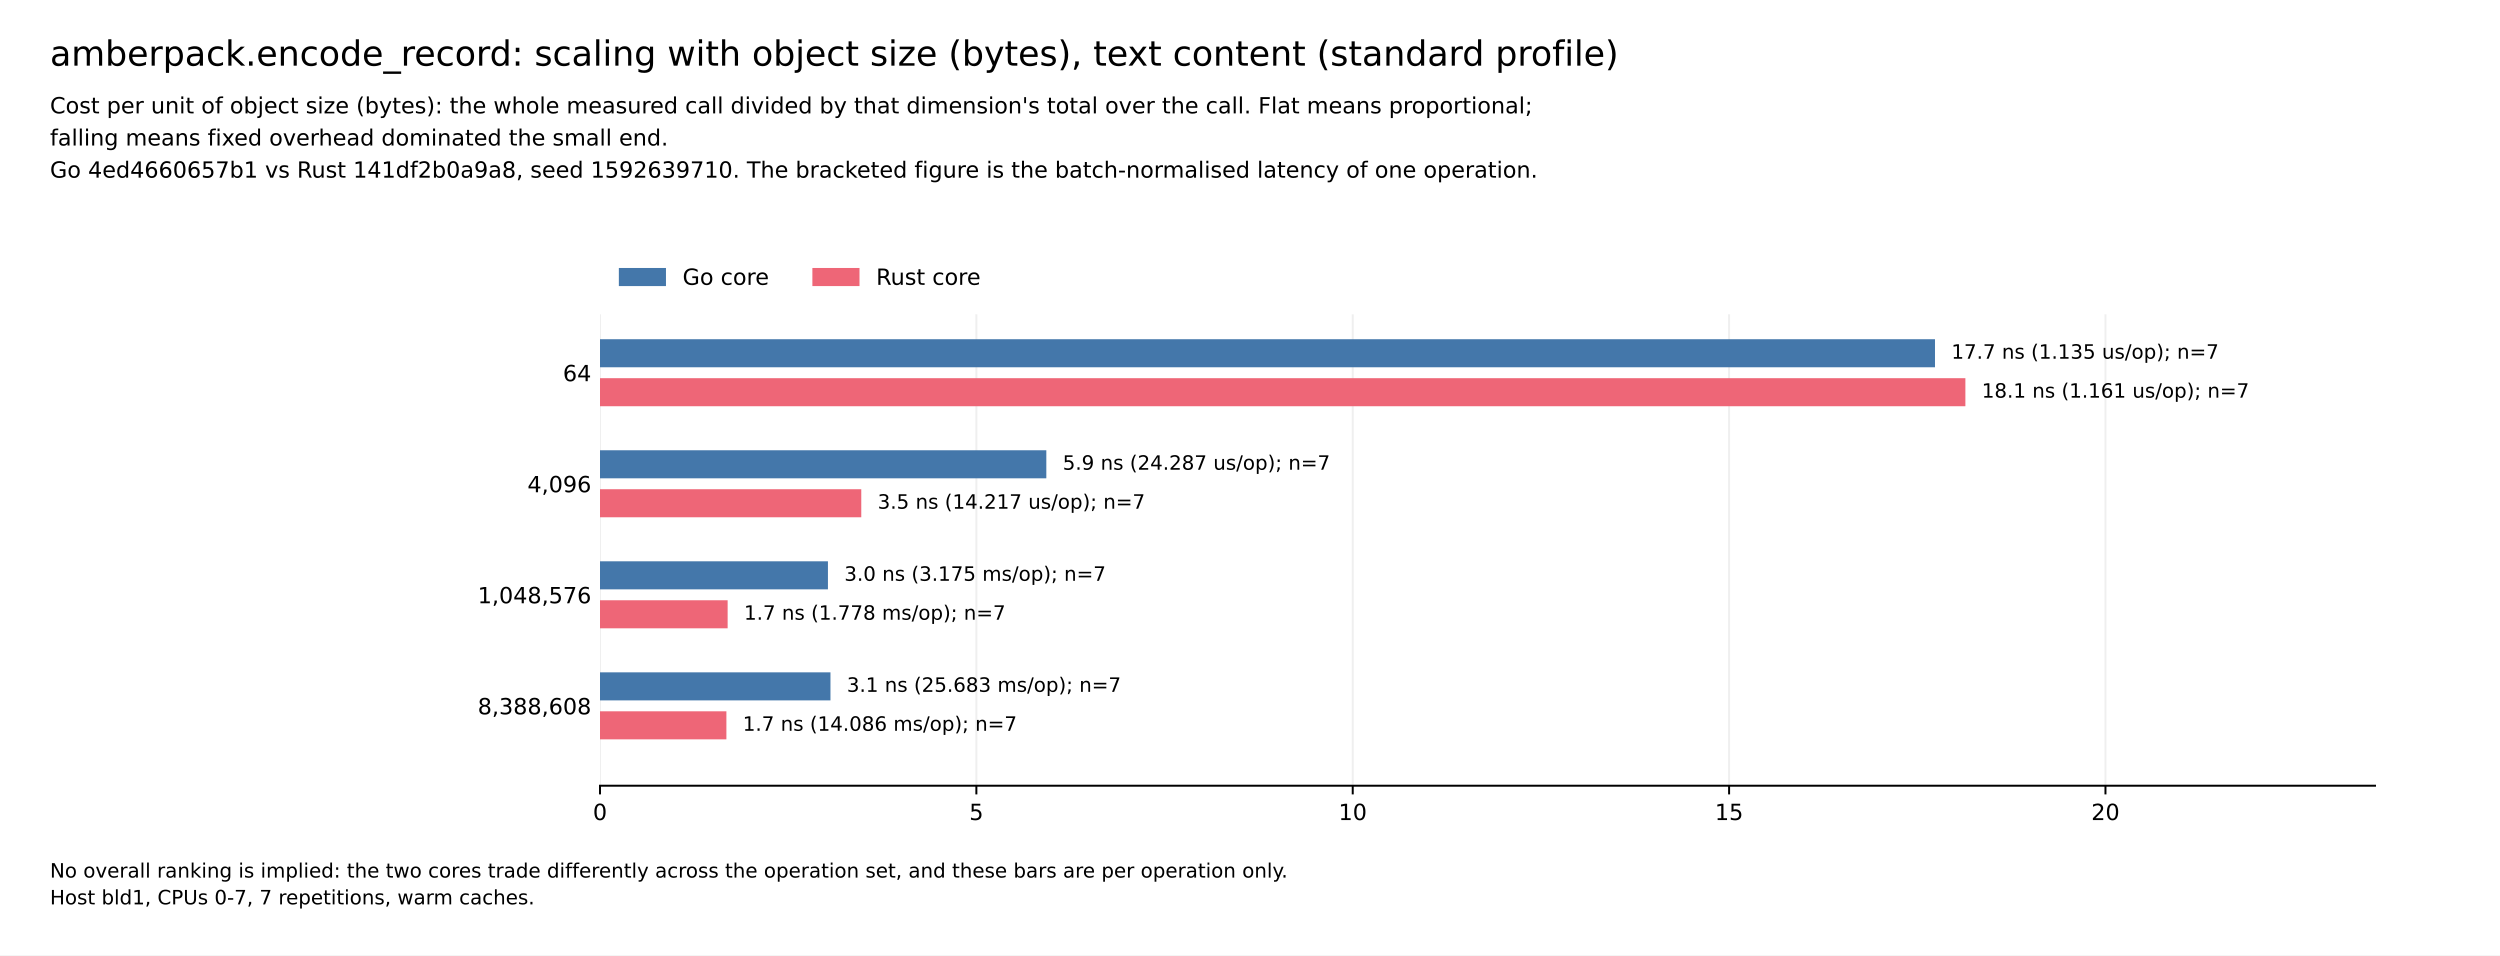
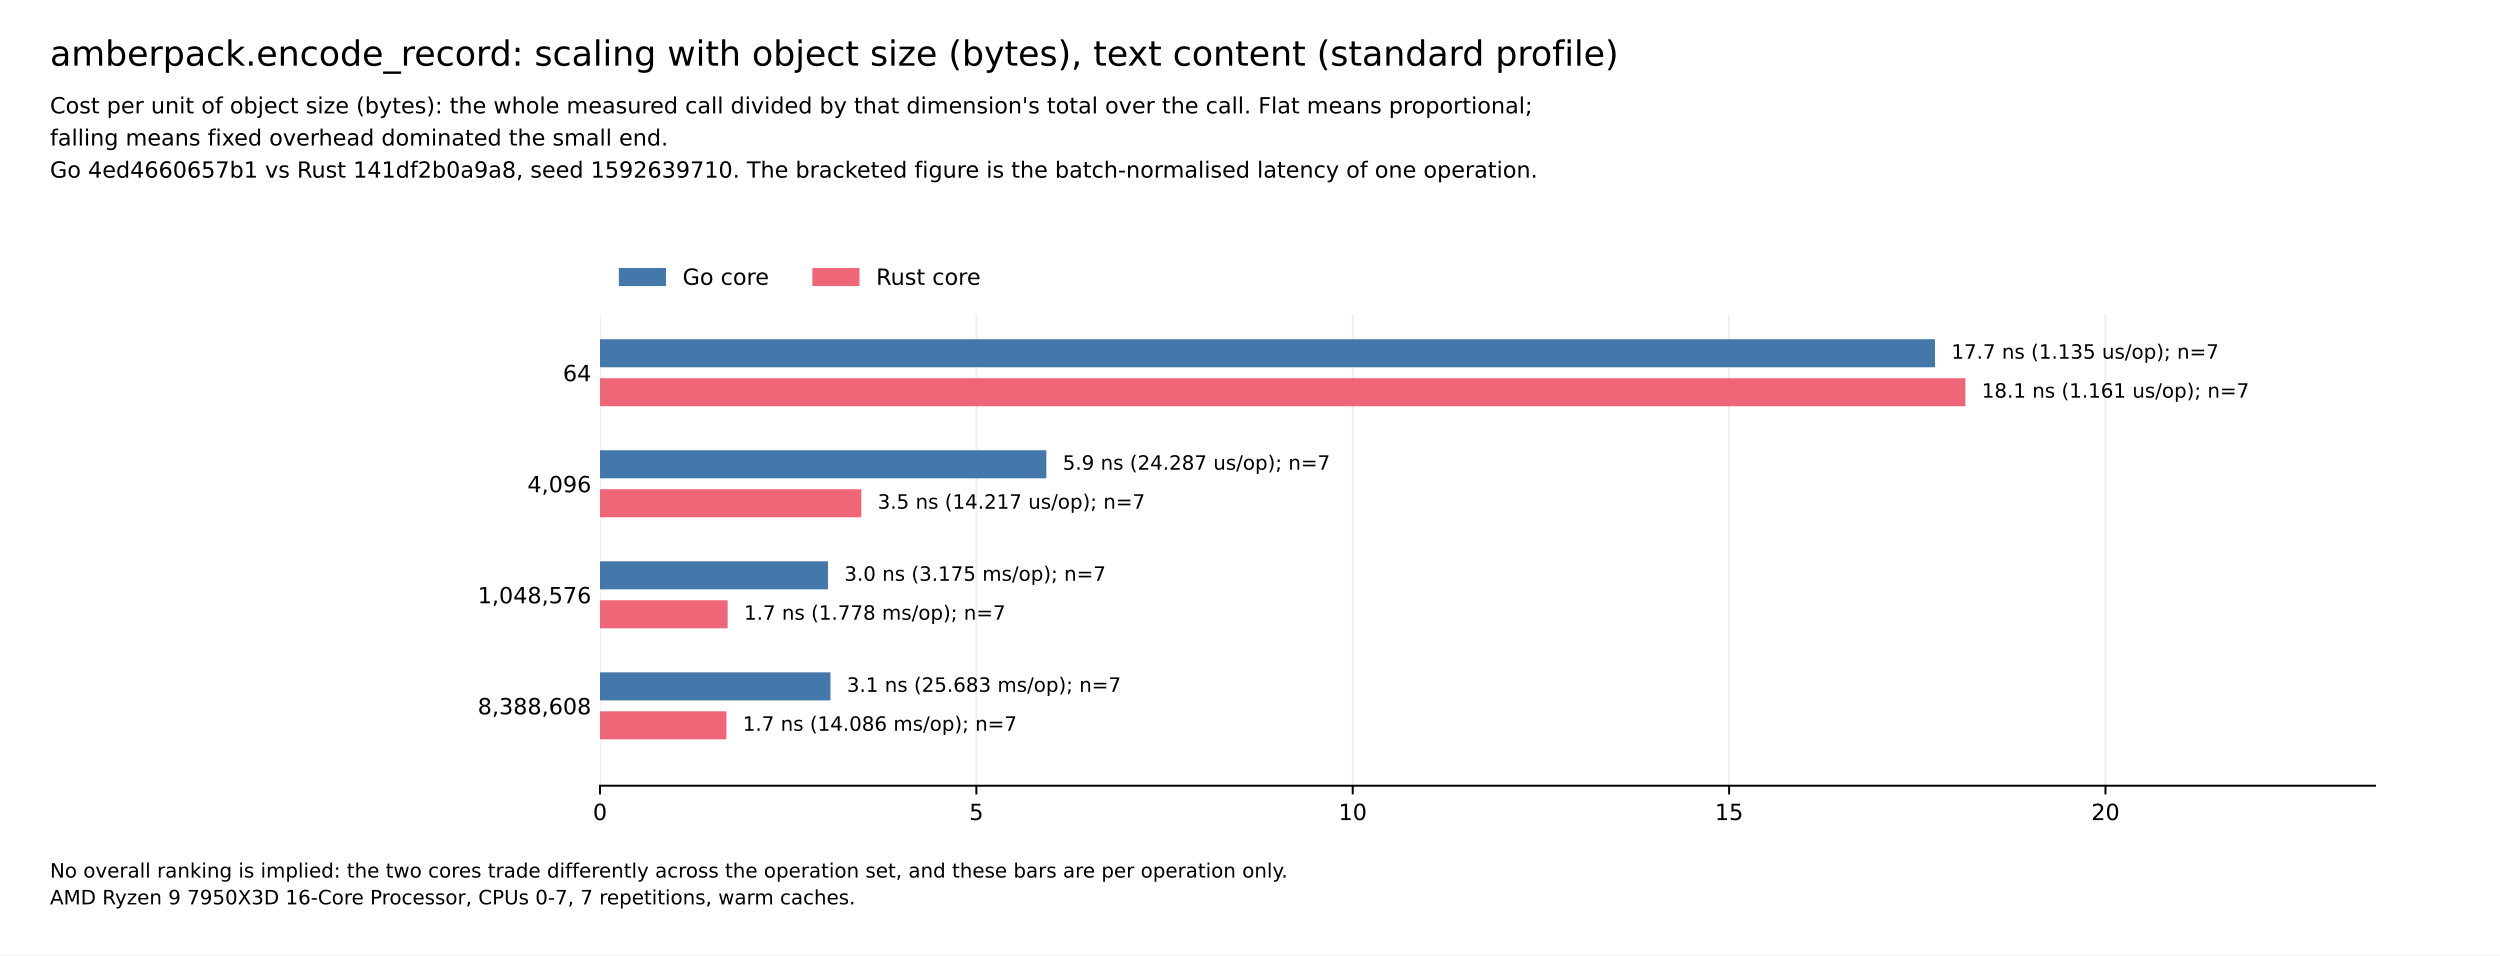
<svg xmlns="http://www.w3.org/2000/svg" xmlns:xlink="http://www.w3.org/1999/xlink" width="1008pt" height="385.2pt" viewBox="0 0 1008 385.2" version="1.1">
  <defs>
    <style type="text/css">*{stroke-linejoin: round; stroke-linecap: butt}</style>
  </defs>
  <g id="figure_1">
    <g id="patch_1">
      <path d="M 0 385.2  L 1008 385.2  L 1008 0  L 0 0  z " style="fill: #ffffff" />
    </g>
    <g id="axes_1">
      <g id="patch_2">
        <path d="M 241.92 316.8  L 957.6 316.8  L 957.6 126.72  L 241.92 126.72  z " style="fill: #ffffff" />
      </g>
      <g id="matplotlib.axis_1">
        <g id="xtick_1">
          <g id="line2d_1">
            <path d="M 241.92 316.8  L 241.92 126.72  " clip-path="url(#p4930f76656)" style="fill: none; stroke: #b0b0b0; stroke-opacity: 0.2; stroke-width: 0.8; stroke-linecap: square" />
          </g>
          <g id="line2d_2">
            <defs>
              <path id="m54265422a9" d="M 0 0  L 0 3.5  " style="stroke: #000000; stroke-width: 0.8" />
            </defs>
            <g>
              <use xlink:href="#m54265422a9" x="241.92" y="316.8" style="stroke: #000000; stroke-width: 0.8" />
            </g>
          </g>
          <g id="text_1">
            <text style="font-size: 9px; font-family: 'DejaVu Sans', 'Bitstream Vera Sans', 'Computer Modern Sans Serif', 'Lucida Grande', 'Verdana', 'Geneva', 'Lucid', 'Arial', 'Helvetica', 'Avant Garde', sans-serif; text-anchor: middle" x="241.92" y="330.639" transform="rotate(-0 241.92 330.6386)">0</text>
          </g>
        </g>
        <g id="xtick_2">
          <g id="line2d_3">
            <path d="M 393.67 316.8  L 393.67 126.72  " clip-path="url(#p4930f76656)" style="fill: none; stroke: #b0b0b0; stroke-opacity: 0.2; stroke-width: 0.8; stroke-linecap: square" />
          </g>
          <g id="line2d_4">
            <g>
              <use xlink:href="#m54265422a9" x="393.67" y="316.8" style="stroke: #000000; stroke-width: 0.8" />
            </g>
          </g>
          <g id="text_2">
            <text style="font-size: 9px; font-family: 'DejaVu Sans', 'Bitstream Vera Sans', 'Computer Modern Sans Serif', 'Lucida Grande', 'Verdana', 'Geneva', 'Lucid', 'Arial', 'Helvetica', 'Avant Garde', sans-serif; text-anchor: middle" x="393.67" y="330.639" transform="rotate(-0 393.6705 330.6386)">5</text>
          </g>
        </g>
        <g id="xtick_3">
          <g id="line2d_5">
            <path d="M 545.421 316.8  L 545.421 126.72  " clip-path="url(#p4930f76656)" style="fill: none; stroke: #b0b0b0; stroke-opacity: 0.2; stroke-width: 0.8; stroke-linecap: square" />
          </g>
          <g id="line2d_6">
            <g>
              <use xlink:href="#m54265422a9" x="545.421" y="316.8" style="stroke: #000000; stroke-width: 0.8" />
            </g>
          </g>
          <g id="text_3">
            <text style="font-size: 9px; font-family: 'DejaVu Sans', 'Bitstream Vera Sans', 'Computer Modern Sans Serif', 'Lucida Grande', 'Verdana', 'Geneva', 'Lucid', 'Arial', 'Helvetica', 'Avant Garde', sans-serif; text-anchor: middle" x="545.421" y="330.639" transform="rotate(-0 545.421 330.6386)">10</text>
          </g>
        </g>
        <g id="xtick_4">
          <g id="line2d_7">
            <path d="M 697.171 316.8  L 697.171 126.72  " clip-path="url(#p4930f76656)" style="fill: none; stroke: #b0b0b0; stroke-opacity: 0.2; stroke-width: 0.8; stroke-linecap: square" />
          </g>
          <g id="line2d_8">
            <g>
              <use xlink:href="#m54265422a9" x="697.171" y="316.8" style="stroke: #000000; stroke-width: 0.8" />
            </g>
          </g>
          <g id="text_4">
            <text style="font-size: 9px; font-family: 'DejaVu Sans', 'Bitstream Vera Sans', 'Computer Modern Sans Serif', 'Lucida Grande', 'Verdana', 'Geneva', 'Lucid', 'Arial', 'Helvetica', 'Avant Garde', sans-serif; text-anchor: middle" x="697.171" y="330.639" transform="rotate(-0 697.1714 330.6386)">15</text>
          </g>
        </g>
        <g id="xtick_5">
          <g id="line2d_9">
            <path d="M 848.922 316.8  L 848.922 126.72  " clip-path="url(#p4930f76656)" style="fill: none; stroke: #b0b0b0; stroke-opacity: 0.2; stroke-width: 0.8; stroke-linecap: square" />
          </g>
          <g id="line2d_10">
            <g>
              <use xlink:href="#m54265422a9" x="848.922" y="316.8" style="stroke: #000000; stroke-width: 0.8" />
            </g>
          </g>
          <g id="text_5">
            <text style="font-size: 9px; font-family: 'DejaVu Sans', 'Bitstream Vera Sans', 'Computer Modern Sans Serif', 'Lucida Grande', 'Verdana', 'Geneva', 'Lucid', 'Arial', 'Helvetica', 'Avant Garde', sans-serif; text-anchor: middle" x="848.922" y="330.639" transform="rotate(-0 848.9219 330.6386)">20</text>
          </g>
        </g>
      </g>
      <g id="matplotlib.axis_2">
        <g id="ytick_1">
          <g id="line2d_11" />
          <g id="text_6">
            <text style="font-size: 9px; font-family: 'DejaVu Sans', 'Bitstream Vera Sans', 'Computer Modern Sans Serif', 'Lucida Grande', 'Verdana', 'Geneva', 'Lucid', 'Arial', 'Helvetica', 'Avant Garde', sans-serif; text-anchor: end" x="238.42" y="153.703" transform="rotate(-0 238.42 153.7029)">64</text>
          </g>
        </g>
        <g id="ytick_2">
          <g id="line2d_12" />
          <g id="text_7">
            <text style="font-size: 9px; font-family: 'DejaVu Sans', 'Bitstream Vera Sans', 'Computer Modern Sans Serif', 'Lucida Grande', 'Verdana', 'Geneva', 'Lucid', 'Arial', 'Helvetica', 'Avant Garde', sans-serif; text-anchor: end" x="238.42" y="198.474" transform="rotate(-0 238.42 198.4738)">4,096</text>
          </g>
        </g>
        <g id="ytick_3">
          <g id="line2d_13" />
          <g id="text_8">
            <text style="font-size: 9px; font-family: 'DejaVu Sans', 'Bitstream Vera Sans', 'Computer Modern Sans Serif', 'Lucida Grande', 'Verdana', 'Geneva', 'Lucid', 'Arial', 'Helvetica', 'Avant Garde', sans-serif; text-anchor: end" x="238.42" y="243.245" transform="rotate(-0 238.42 243.2448)">1,048,576</text>
          </g>
        </g>
        <g id="ytick_4">
          <g id="line2d_14" />
          <g id="text_9">
            <text style="font-size: 9px; font-family: 'DejaVu Sans', 'Bitstream Vera Sans', 'Computer Modern Sans Serif', 'Lucida Grande', 'Verdana', 'Geneva', 'Lucid', 'Arial', 'Helvetica', 'Avant Garde', sans-serif; text-anchor: end" x="238.42" y="288.016" transform="rotate(-0 238.42 288.0157)">8,388,608</text>
          </g>
        </g>
      </g>
      <g id="patch_3">
        <path d="M 241.92 136.774  L 780.188 136.774  L 780.188 148.084  L 241.92 148.084  z " clip-path="url(#p4930f76656)" style="fill: #4477aa" />
      </g>
      <g id="patch_4">
        <path d="M 241.92 152.483  L 792.443 152.483  L 792.443 163.793  L 241.92 163.793  z " clip-path="url(#p4930f76656)" style="fill: #ee6677" />
      </g>
      <g id="patch_5">
        <path d="M 241.92 181.545  L 421.878 181.545  L 421.878 192.855  L 241.92 192.855  z " clip-path="url(#p4930f76656)" style="fill: #4477aa" />
      </g>
      <g id="patch_6">
        <path d="M 241.92 197.254  L 347.265 197.254  L 347.265 208.564  L 241.92 208.564  z " clip-path="url(#p4930f76656)" style="fill: #ee6677" />
      </g>
      <g id="patch_7">
        <path d="M 241.92 226.316  L 333.825 226.316  L 333.825 237.626  L 241.92 237.626  z " clip-path="url(#p4930f76656)" style="fill: #4477aa" />
      </g>
      <g id="patch_8">
        <path d="M 241.92 242.025  L 293.383 242.025  L 293.383 253.335  L 241.92 253.335  z " clip-path="url(#p4930f76656)" style="fill: #ee6677" />
      </g>
      <g id="patch_9">
        <path d="M 241.92 271.087  L 334.843 271.087  L 334.843 282.397  L 241.92 282.397  z " clip-path="url(#p4930f76656)" style="fill: #4477aa" />
      </g>
      <g id="patch_10">
        <path d="M 241.92 286.796  L 292.884 286.796  L 292.884 298.106  L 241.92 298.106  z " clip-path="url(#p4930f76656)" style="fill: #ee6677" />
      </g>
      <g id="patch_11">
        <path d="M 241.92 316.8  L 957.6 316.8  " style="fill: none; stroke: #000000; stroke-width: 0.8; stroke-linejoin: miter; stroke-linecap: square" />
      </g>
      <g id="text_10">
        <text style="font-size: 8px; font-family: 'DejaVu Sans', 'Bitstream Vera Sans', 'Computer Modern Sans Serif', 'Lucida Grande', 'Verdana', 'Geneva', 'Lucid', 'Arial', 'Helvetica', 'Avant Garde', sans-serif; text-anchor: start" x="786.794" y="144.637" transform="rotate(-0 786.7939 144.6366)">17.7 ns (1.135 us/op); n=7</text>
      </g>
      <g id="text_11">
        <text style="font-size: 8px; font-family: 'DejaVu Sans', 'Bitstream Vera Sans', 'Computer Modern Sans Serif', 'Lucida Grande', 'Verdana', 'Geneva', 'Lucid', 'Arial', 'Helvetica', 'Avant Garde', sans-serif; text-anchor: start" x="799.049" y="160.346" transform="rotate(-0 799.0494 160.3457)">18.1 ns (1.161 us/op); n=7</text>
      </g>
      <g id="text_12">
        <text style="font-size: 8px; font-family: 'DejaVu Sans', 'Bitstream Vera Sans', 'Computer Modern Sans Serif', 'Lucida Grande', 'Verdana', 'Geneva', 'Lucid', 'Arial', 'Helvetica', 'Avant Garde', sans-serif; text-anchor: start" x="428.485" y="189.407" transform="rotate(-0 428.4847 189.4075)">5.9 ns (24.287 us/op); n=7</text>
      </g>
      <g id="text_13">
        <text style="font-size: 8px; font-family: 'DejaVu Sans', 'Bitstream Vera Sans', 'Computer Modern Sans Serif', 'Lucida Grande', 'Verdana', 'Geneva', 'Lucid', 'Arial', 'Helvetica', 'Avant Garde', sans-serif; text-anchor: start" x="353.871" y="205.117" transform="rotate(-0 353.8713 205.1166)">3.5 ns (14.217 us/op); n=7</text>
      </g>
      <g id="text_14">
        <text style="font-size: 8px; font-family: 'DejaVu Sans', 'Bitstream Vera Sans', 'Computer Modern Sans Serif', 'Lucida Grande', 'Verdana', 'Geneva', 'Lucid', 'Arial', 'Helvetica', 'Avant Garde', sans-serif; text-anchor: start" x="340.431" y="234.178" transform="rotate(-0 340.4312 234.1784)">3.0 ns (3.175 ms/op); n=7</text>
      </g>
      <g id="text_15">
        <text style="font-size: 8px; font-family: 'DejaVu Sans', 'Bitstream Vera Sans', 'Computer Modern Sans Serif', 'Lucida Grande', 'Verdana', 'Geneva', 'Lucid', 'Arial', 'Helvetica', 'Avant Garde', sans-serif; text-anchor: start" x="299.989" y="249.887" transform="rotate(-0 299.9894 249.8875)">1.7 ns (1.778 ms/op); n=7</text>
      </g>
      <g id="text_16">
        <text style="font-size: 8px; font-family: 'DejaVu Sans', 'Bitstream Vera Sans', 'Computer Modern Sans Serif', 'Lucida Grande', 'Verdana', 'Geneva', 'Lucid', 'Arial', 'Helvetica', 'Avant Garde', sans-serif; text-anchor: start" x="341.449" y="278.949" transform="rotate(-0 341.4494 278.9493)">3.1 ns (25.683 ms/op); n=7</text>
      </g>
      <g id="text_17">
        <text style="font-size: 8px; font-family: 'DejaVu Sans', 'Bitstream Vera Sans', 'Computer Modern Sans Serif', 'Lucida Grande', 'Verdana', 'Geneva', 'Lucid', 'Arial', 'Helvetica', 'Avant Garde', sans-serif; text-anchor: start" x="299.49" y="294.658" transform="rotate(-0 299.4899 294.6584)">1.7 ns (14.086 ms/op); n=7</text>
      </g>
      <g id="legend_1">
        <g id="patch_12">
          <path d="M 250.02 114.847  L 268.02 114.847  L 268.02 108.547  L 250.02 108.547  z " style="fill: #4477aa; stroke: #4477aa; stroke-linejoin: miter" />
        </g>
        <g id="text_18">
          <text style="font-size: 9px; font-family: 'DejaVu Sans', 'Bitstream Vera Sans', 'Computer Modern Sans Serif', 'Lucida Grande', 'Verdana', 'Geneva', 'Lucid', 'Arial', 'Helvetica', 'Avant Garde', sans-serif; text-anchor: start" x="275.22" y="114.847" transform="rotate(-0 275.22 114.8475)">Go core</text>
        </g>
        <g id="patch_13">
          <path d="M 328.051 114.847  L 346.051 114.847  L 346.051 108.547  L 328.051 108.547  z " style="fill: #ee6677; stroke: #ee6677; stroke-linejoin: miter" />
        </g>
        <g id="text_19">
          <text style="font-size: 9px; font-family: 'DejaVu Sans', 'Bitstream Vera Sans', 'Computer Modern Sans Serif', 'Lucida Grande', 'Verdana', 'Geneva', 'Lucid', 'Arial', 'Helvetica', 'Avant Garde', sans-serif; text-anchor: start" x="353.251" y="114.847" transform="rotate(-0 353.2514 114.8475)">Rust core</text>
        </g>
      </g>
    </g>
    <g id="text_20">
      <text style="font-size: 14px; font-family: 'DejaVu Sans', 'Bitstream Vera Sans', 'Computer Modern Sans Serif', 'Lucida Grande', 'Verdana', 'Geneva', 'Lucid', 'Arial', 'Helvetica', 'Avant Garde', sans-serif; text-anchor: start" x="20.16" y="26.478" transform="rotate(-0 20.16 26.47781)">amberpack.encode_record: scaling with object size (bytes), text content (standard profile)</text>
    </g>
    <g id="text_21">
      <text style="font-size: 9px; font-family: 'DejaVu Sans', 'Bitstream Vera Sans', 'Computer Modern Sans Serif', 'Lucida Grande', 'Verdana', 'Geneva', 'Lucid', 'Arial', 'Helvetica', 'Avant Garde', sans-serif; text-anchor: start" x="20.16" y="45.719" transform="rotate(-0 20.16 45.71859)">Cost per unit of object size (bytes): the whole measured call divided by that dimension's total over the call. Flat means proportional;</text>
    </g>
    <g id="text_22">
      <text style="font-size: 9px; font-family: 'DejaVu Sans', 'Bitstream Vera Sans', 'Computer Modern Sans Serif', 'Lucida Grande', 'Verdana', 'Geneva', 'Lucid', 'Arial', 'Helvetica', 'Avant Garde', sans-serif; text-anchor: start" x="20.16" y="58.679" transform="rotate(-0 20.16 58.67859)">falling means fixed overhead dominated the small end.</text>
    </g>
    <g id="text_23">
      <text style="font-size: 9px; font-family: 'DejaVu Sans', 'Bitstream Vera Sans', 'Computer Modern Sans Serif', 'Lucida Grande', 'Verdana', 'Geneva', 'Lucid', 'Arial', 'Helvetica', 'Avant Garde', sans-serif; text-anchor: start" x="20.16" y="71.639" transform="rotate(-0 20.16 71.63859)">Go 4ed4660657b1 vs Rust 141df2b0a9a8, seed 1592639710. The bracketed figure is the batch-normalised latency of one operation.</text>
    </g>
    <g id="text_24">
      <text style="font-size: 8px; font-family: 'DejaVu Sans', 'Bitstream Vera Sans', 'Computer Modern Sans Serif', 'Lucida Grande', 'Verdana', 'Geneva', 'Lucid', 'Arial', 'Helvetica', 'Avant Garde', sans-serif; text-anchor: start" x="20.16" y="353.839" transform="rotate(-0 20.16 353.8388)">No overall ranking is implied: the two cores trade differently across the operation set, and these bars are per operation only.</text>
    </g>
    <g id="text_25">
-       <text style="font-size: 8px; font-family: 'DejaVu Sans', 'Bitstream Vera Sans', 'Computer Modern Sans Serif', 'Lucida Grande', 'Verdana', 'Geneva', 'Lucid', 'Arial', 'Helvetica', 'Avant Garde', sans-serif; text-anchor: start" x="20.16" y="364.639" transform="rotate(-0 20.16 364.6388)">Host bld1, CPUs 0-7, 7 repetitions, warm caches.</text>
+       <text style="font-size: 8px; font-family: 'DejaVu Sans', 'Bitstream Vera Sans', 'Computer Modern Sans Serif', 'Lucida Grande', 'Verdana', 'Geneva', 'Lucid', 'Arial', 'Helvetica', 'Avant Garde', sans-serif; text-anchor: start" x="20.16" y="364.639" transform="rotate(-0 20.16 364.6388)">AMD Ryzen 9 7950X3D 16-Core Processor, CPUs 0-7, 7 repetitions, warm caches.</text>
    </g>
  </g>
  <defs>
    <clipPath id="p4930f76656">
      <rect x="241.92" y="126.72" width="715.68" height="190.08" />
    </clipPath>
  </defs>
</svg>
